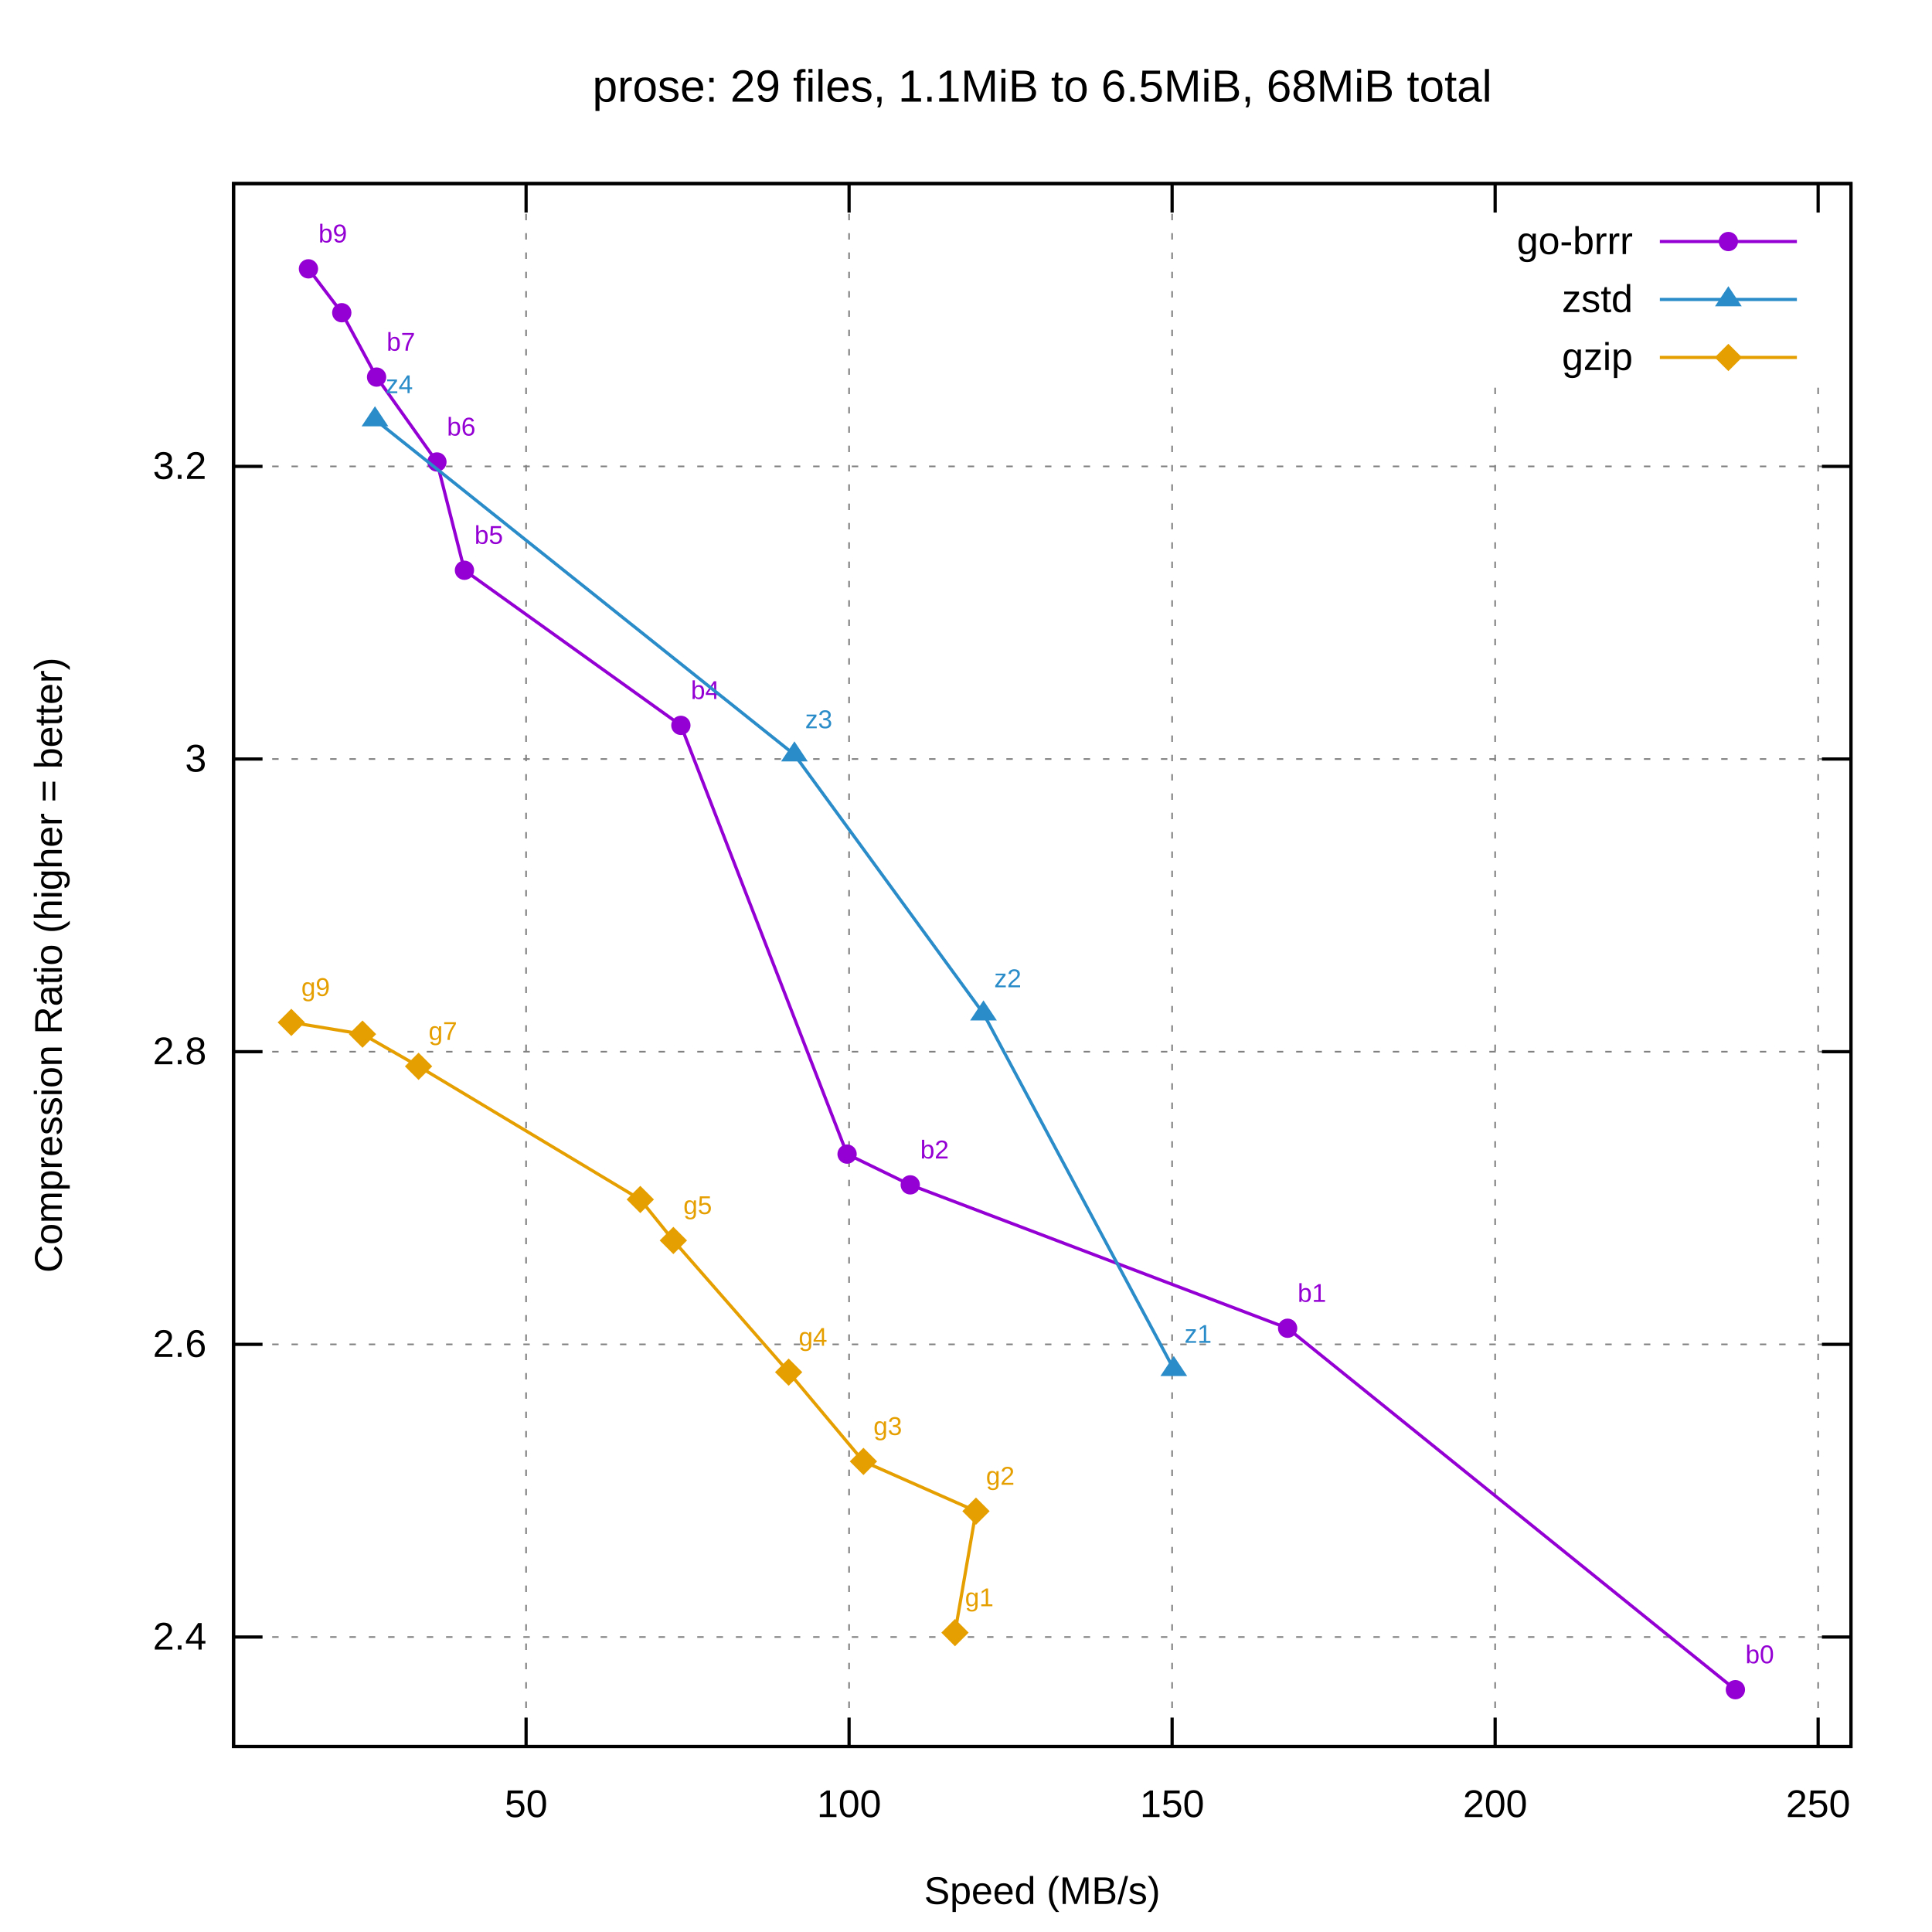
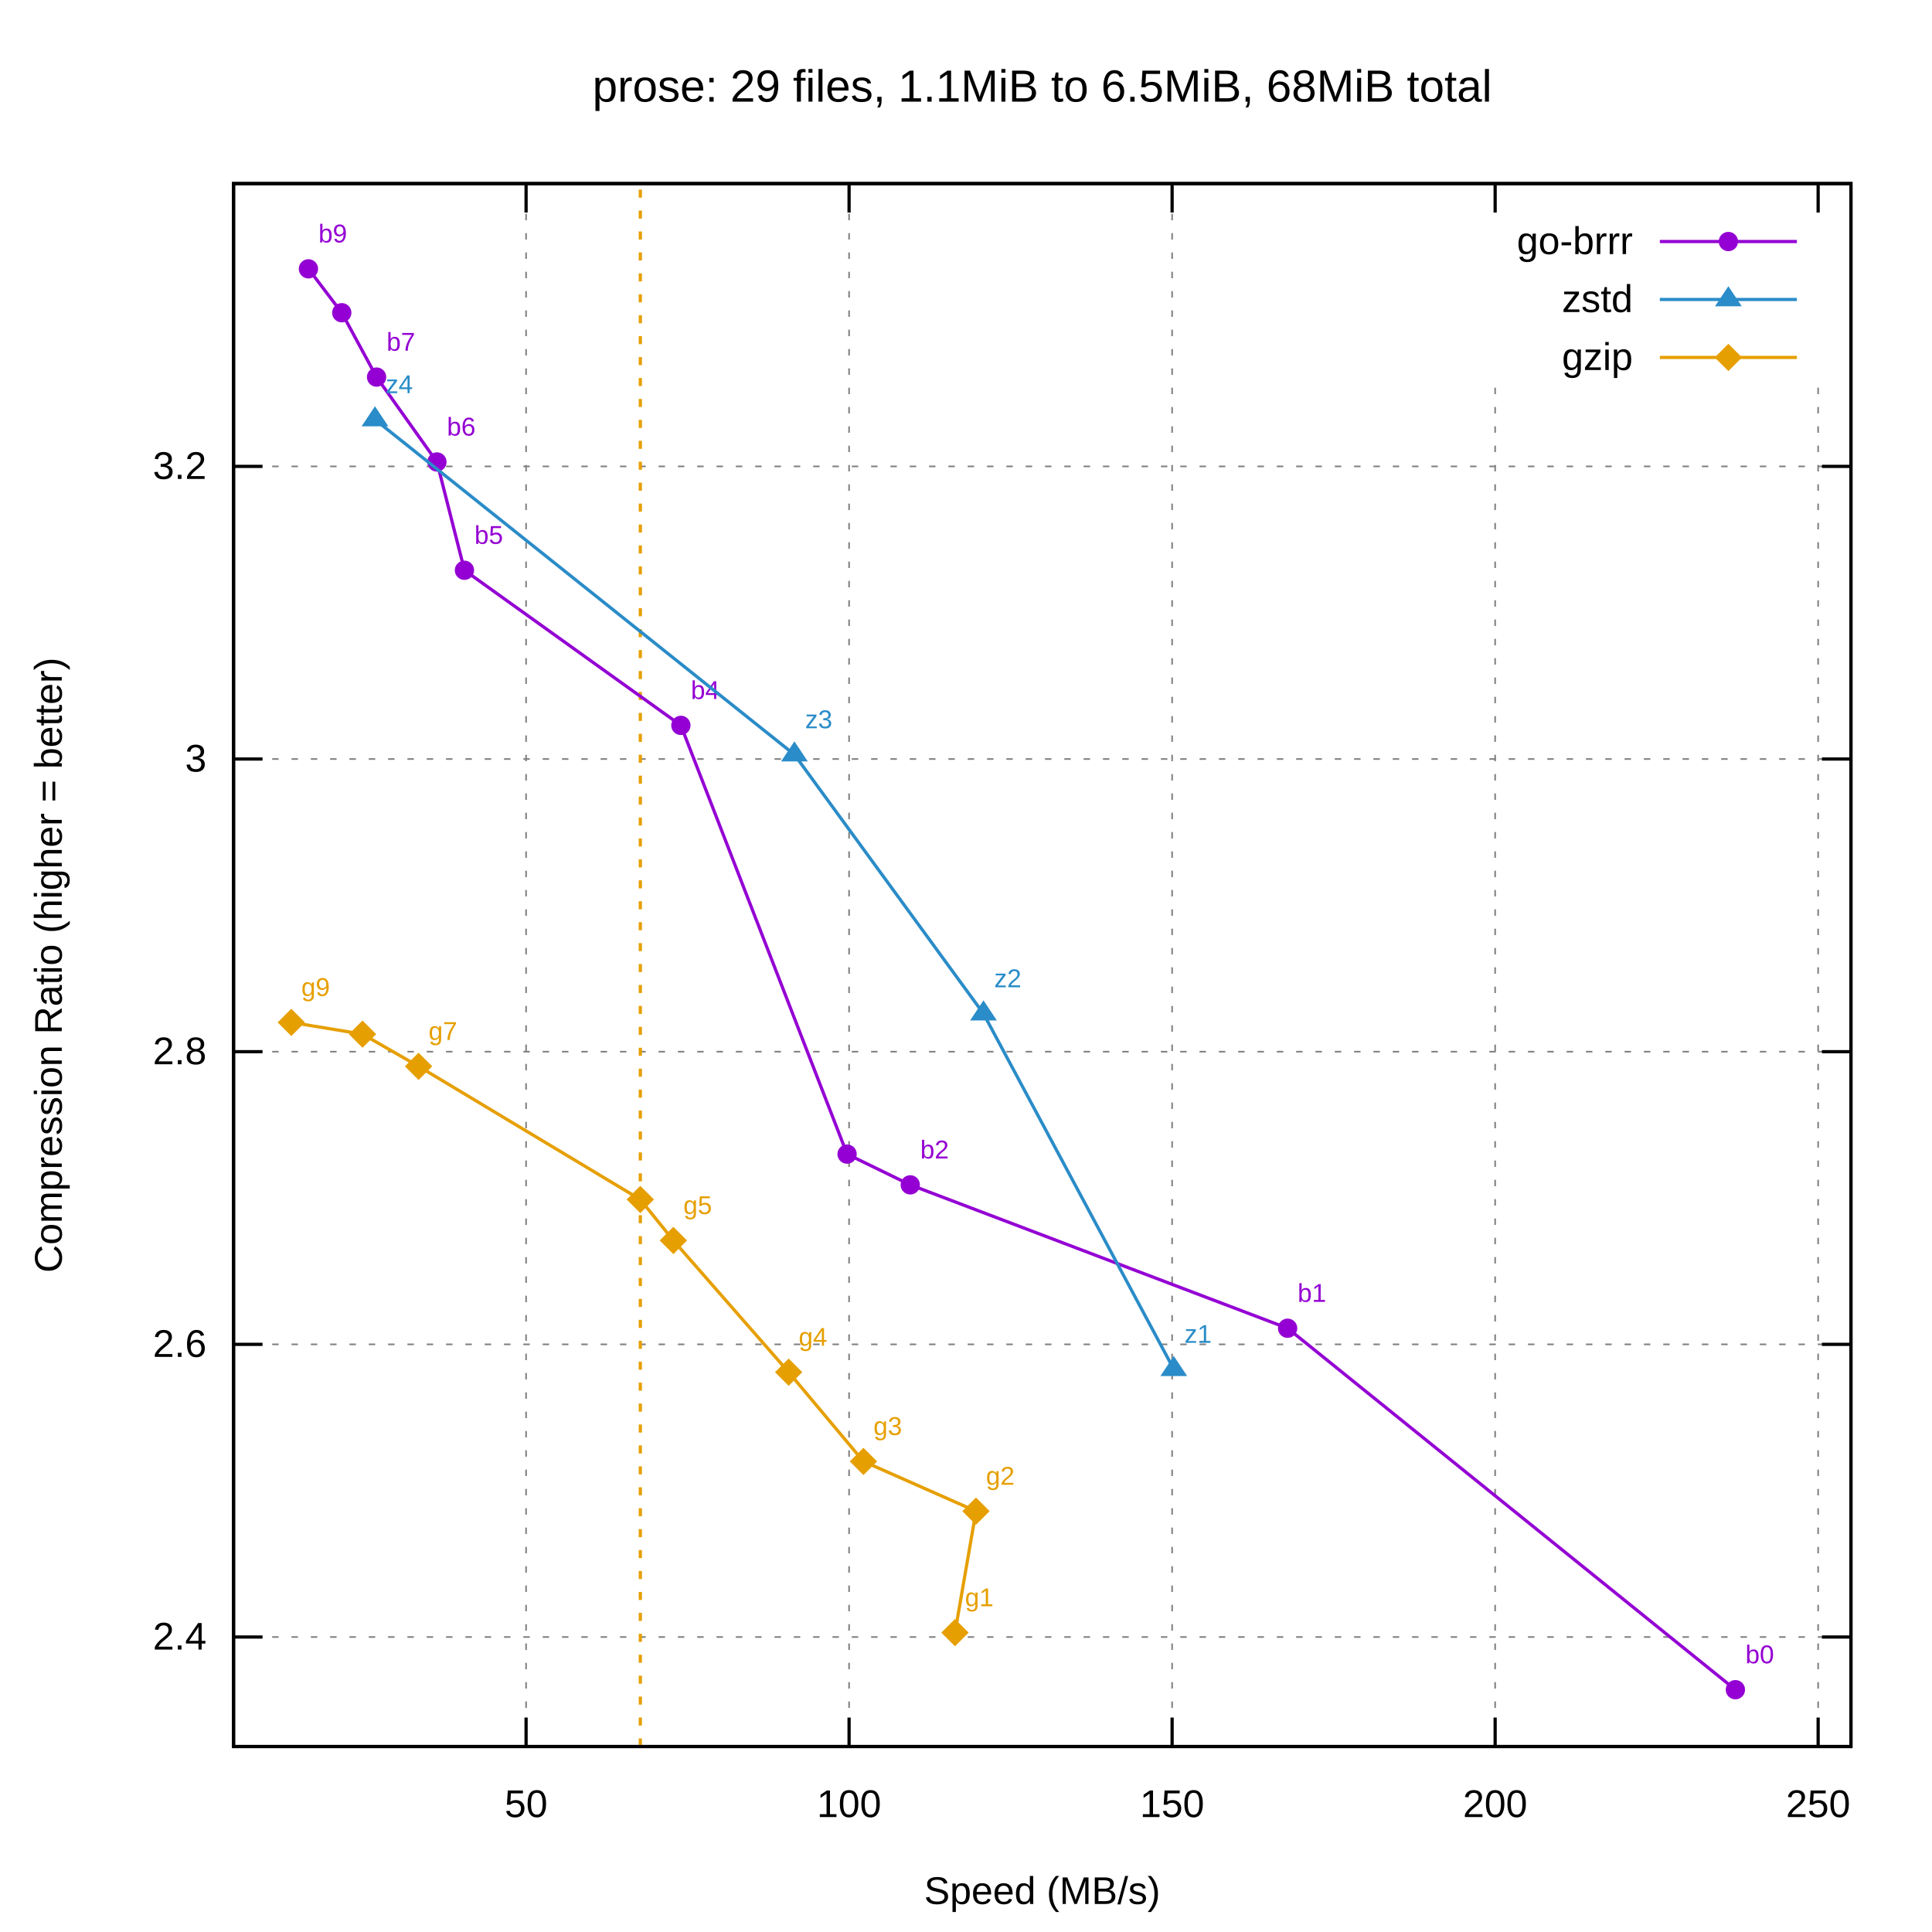
<svg xmlns="http://www.w3.org/2000/svg" xmlns:xlink="http://www.w3.org/1999/xlink" width="600" height="600" viewBox="0 0 600 600">
  <g id="gnuplot_canvas">
    <rect x="0" y="0" width="600" height="600" fill="#ffffff" />
    <defs>
      <circle id="gpDot" r="0.5" stroke-width="0.5" stroke="currentColor" />
      <path id="gpPt0" stroke-width="0.222" stroke="currentColor" d="M-1,0 h2 M0,-1 v2" />
      <path id="gpPt1" stroke-width="0.222" stroke="currentColor" d="M-1,-1 L1,1 M1,-1 L-1,1" />
      <path id="gpPt2" stroke-width="0.222" stroke="currentColor" d="M-1,0 L1,0 M0,-1 L0,1 M-1,-1 L1,1 M-1,1 L1,-1" />
      <rect id="gpPt3" stroke-width="0.222" stroke="currentColor" x="-1" y="-1" width="2" height="2" />
      <rect id="gpPt4" stroke-width="0.222" stroke="currentColor" fill="currentColor" x="-1" y="-1" width="2" height="2" />
      <circle id="gpPt5" stroke-width="0.222" stroke="currentColor" cx="0" cy="0" r="1" />
      <use xlink:href="#gpPt5" id="gpPt6" fill="currentColor" stroke="none" />
      <path id="gpPt7" stroke-width="0.222" stroke="currentColor" d="M0,-1.33 L-1.33,0.67 L1.33,0.67 z" />
      <use xlink:href="#gpPt7" id="gpPt8" fill="currentColor" stroke="none" />
      <use xlink:href="#gpPt7" id="gpPt9" stroke="currentColor" transform="rotate(180)" />
      <use xlink:href="#gpPt9" id="gpPt10" fill="currentColor" stroke="none" />
      <use xlink:href="#gpPt3" id="gpPt11" stroke="currentColor" transform="rotate(45)" />
      <use xlink:href="#gpPt11" id="gpPt12" fill="currentColor" stroke="none" />
      <path id="gpPt13" stroke-width="0.222" stroke="currentColor" d="M0,1.330 L1.265,0.411 L0.782,-1.067 L-0.782,-1.076 L-1.265,0.411 z" />
      <use xlink:href="#gpPt13" id="gpPt14" fill="currentColor" stroke="none" />
      <filter id="textbox" filterUnits="objectBoundingBox" x="0" y="0" height="1" width="1">
        <feFlood flood-color="#FFFFFF" flood-opacity="1" result="bgnd" />
        <feComposite in="SourceGraphic" in2="bgnd" operator="atop" />
      </filter>
      <filter id="greybox" filterUnits="objectBoundingBox" x="0" y="0" height="1" width="1">
        <feFlood flood-color="lightgrey" flood-opacity="1" result="grey" />
        <feComposite in="SourceGraphic" in2="grey" operator="atop" />
      </filter>
    </defs>
    <g fill="none" color="#FFFFFF" stroke="currentColor" stroke-width="1.00" stroke-linecap="butt" stroke-linejoin="miter">
</g>
    <g fill="none" color="black" stroke="currentColor" stroke-width="1.00" stroke-linecap="butt" stroke-linejoin="miter">
</g>
    <g fill="none" color="black" stroke="black" stroke-width="0.50" stroke-linecap="butt" stroke-linejoin="miter">
</g>
    <g fill="none" color="gray" stroke="currentColor" stroke-width="0.50" stroke-linecap="butt" stroke-linejoin="miter">
      <path stroke="gray" stroke-dasharray="2,4" class="gridline" d="M72.53,508.39 L574.82,508.39  " />
    </g>
    <g fill="none" color="gray" stroke="gray" stroke-width="1.00" stroke-linecap="butt" stroke-linejoin="miter">
</g>
    <g fill="none" color="black" stroke="currentColor" stroke-width="1.00" stroke-linecap="butt" stroke-linejoin="miter">
      <path stroke="black" d="M72.53,508.39 L81.53,508.39 M574.82,508.39 L565.82,508.39  " />
      <g transform="translate(64.14,512.29)" stroke="none" fill="black" font-family="Arial" font-size="12.00" text-anchor="end">
        <text>
          <tspan font-family="Arial"> 2.4</tspan>
        </text>
      </g>
    </g>
    <g fill="none" color="black" stroke="currentColor" stroke-width="1.00" stroke-linecap="butt" stroke-linejoin="miter">
</g>
    <g fill="none" color="black" stroke="black" stroke-width="0.50" stroke-linecap="butt" stroke-linejoin="miter">
</g>
    <g fill="none" color="gray" stroke="currentColor" stroke-width="0.50" stroke-linecap="butt" stroke-linejoin="miter">
      <path stroke="gray" stroke-dasharray="2,4" class="gridline" d="M72.53,417.50 L574.82,417.50  " />
    </g>
    <g fill="none" color="gray" stroke="gray" stroke-width="1.00" stroke-linecap="butt" stroke-linejoin="miter">
</g>
    <g fill="none" color="black" stroke="currentColor" stroke-width="1.00" stroke-linecap="butt" stroke-linejoin="miter">
      <path stroke="black" d="M72.53,417.50 L81.53,417.50 M574.82,417.50 L565.82,417.50  " />
      <g transform="translate(64.14,421.40)" stroke="none" fill="black" font-family="Arial" font-size="12.00" text-anchor="end">
        <text>
          <tspan font-family="Arial"> 2.6</tspan>
        </text>
      </g>
    </g>
    <g fill="none" color="black" stroke="currentColor" stroke-width="1.00" stroke-linecap="butt" stroke-linejoin="miter">
</g>
    <g fill="none" color="black" stroke="black" stroke-width="0.50" stroke-linecap="butt" stroke-linejoin="miter">
</g>
    <g fill="none" color="gray" stroke="currentColor" stroke-width="0.50" stroke-linecap="butt" stroke-linejoin="miter">
      <path stroke="gray" stroke-dasharray="2,4" class="gridline" d="M72.53,326.61 L574.82,326.61  " />
    </g>
    <g fill="none" color="gray" stroke="gray" stroke-width="1.00" stroke-linecap="butt" stroke-linejoin="miter">
</g>
    <g fill="none" color="black" stroke="currentColor" stroke-width="1.00" stroke-linecap="butt" stroke-linejoin="miter">
      <path stroke="black" d="M72.53,326.61 L81.53,326.61 M574.82,326.61 L565.82,326.61  " />
      <g transform="translate(64.14,330.51)" stroke="none" fill="black" font-family="Arial" font-size="12.00" text-anchor="end">
        <text>
          <tspan font-family="Arial"> 2.8</tspan>
        </text>
      </g>
    </g>
    <g fill="none" color="black" stroke="currentColor" stroke-width="1.00" stroke-linecap="butt" stroke-linejoin="miter">
</g>
    <g fill="none" color="black" stroke="black" stroke-width="0.50" stroke-linecap="butt" stroke-linejoin="miter">
</g>
    <g fill="none" color="gray" stroke="currentColor" stroke-width="0.50" stroke-linecap="butt" stroke-linejoin="miter">
      <path stroke="gray" stroke-dasharray="2,4" class="gridline" d="M72.53,235.72 L574.82,235.72  " />
    </g>
    <g fill="none" color="gray" stroke="gray" stroke-width="1.00" stroke-linecap="butt" stroke-linejoin="miter">
</g>
    <g fill="none" color="black" stroke="currentColor" stroke-width="1.00" stroke-linecap="butt" stroke-linejoin="miter">
      <path stroke="black" d="M72.53,235.72 L81.53,235.72 M574.82,235.72 L565.82,235.72  " />
      <g transform="translate(64.14,239.62)" stroke="none" fill="black" font-family="Arial" font-size="12.00" text-anchor="end">
        <text>
          <tspan font-family="Arial"> 3</tspan>
        </text>
      </g>
    </g>
    <g fill="none" color="black" stroke="currentColor" stroke-width="1.00" stroke-linecap="butt" stroke-linejoin="miter">
</g>
    <g fill="none" color="black" stroke="black" stroke-width="0.50" stroke-linecap="butt" stroke-linejoin="miter">
</g>
    <g fill="none" color="gray" stroke="currentColor" stroke-width="0.50" stroke-linecap="butt" stroke-linejoin="miter">
      <path stroke="gray" stroke-dasharray="2,4" class="gridline" d="M72.53,144.84 L574.82,144.84  " />
    </g>
    <g fill="none" color="gray" stroke="gray" stroke-width="1.00" stroke-linecap="butt" stroke-linejoin="miter">
</g>
    <g fill="none" color="black" stroke="currentColor" stroke-width="1.00" stroke-linecap="butt" stroke-linejoin="miter">
      <path stroke="black" d="M72.53,144.84 L81.53,144.84 M574.82,144.84 L565.82,144.84  " />
      <g transform="translate(64.14,148.74)" stroke="none" fill="black" font-family="Arial" font-size="12.00" text-anchor="end">
        <text>
          <tspan font-family="Arial"> 3.2</tspan>
        </text>
      </g>
    </g>
    <g fill="none" color="black" stroke="currentColor" stroke-width="1.00" stroke-linecap="butt" stroke-linejoin="miter">
</g>
    <g fill="none" color="black" stroke="black" stroke-width="0.50" stroke-linecap="butt" stroke-linejoin="miter">
</g>
    <g fill="none" color="gray" stroke="currentColor" stroke-width="0.50" stroke-linecap="butt" stroke-linejoin="miter">
      <path stroke="gray" stroke-dasharray="2,4" class="gridline" d="M163.38,542.40 L163.38,57.01  " />
    </g>
    <g fill="none" color="gray" stroke="gray" stroke-width="1.00" stroke-linecap="butt" stroke-linejoin="miter">
</g>
    <g fill="none" color="black" stroke="currentColor" stroke-width="1.00" stroke-linecap="butt" stroke-linejoin="miter">
      <path stroke="black" d="M163.38,542.40 L163.38,533.40 M163.38,57.01 L163.38,66.01  " />
      <g transform="translate(163.38,564.30)" stroke="none" fill="black" font-family="Arial" font-size="12.00" text-anchor="middle">
        <text>
          <tspan font-family="Arial"> 50</tspan>
        </text>
      </g>
    </g>
    <g fill="none" color="black" stroke="currentColor" stroke-width="1.00" stroke-linecap="butt" stroke-linejoin="miter">
</g>
    <g fill="none" color="black" stroke="black" stroke-width="0.50" stroke-linecap="butt" stroke-linejoin="miter">
</g>
    <g fill="none" color="gray" stroke="currentColor" stroke-width="0.50" stroke-linecap="butt" stroke-linejoin="miter">
      <path stroke="gray" stroke-dasharray="2,4" class="gridline" d="M263.69,542.40 L263.69,57.01  " />
    </g>
    <g fill="none" color="gray" stroke="gray" stroke-width="1.00" stroke-linecap="butt" stroke-linejoin="miter">
</g>
    <g fill="none" color="black" stroke="currentColor" stroke-width="1.00" stroke-linecap="butt" stroke-linejoin="miter">
      <path stroke="black" d="M263.69,542.40 L263.69,533.40 M263.69,57.01 L263.69,66.01  " />
      <g transform="translate(263.69,564.30)" stroke="none" fill="black" font-family="Arial" font-size="12.00" text-anchor="middle">
        <text>
          <tspan font-family="Arial"> 100</tspan>
        </text>
      </g>
    </g>
    <g fill="none" color="black" stroke="currentColor" stroke-width="1.00" stroke-linecap="butt" stroke-linejoin="miter">
</g>
    <g fill="none" color="black" stroke="black" stroke-width="0.50" stroke-linecap="butt" stroke-linejoin="miter">
</g>
    <g fill="none" color="gray" stroke="currentColor" stroke-width="0.50" stroke-linecap="butt" stroke-linejoin="miter">
      <path stroke="gray" stroke-dasharray="2,4" class="gridline" d="M364.01,542.40 L364.01,57.01  " />
    </g>
    <g fill="none" color="gray" stroke="gray" stroke-width="1.00" stroke-linecap="butt" stroke-linejoin="miter">
</g>
    <g fill="none" color="black" stroke="currentColor" stroke-width="1.00" stroke-linecap="butt" stroke-linejoin="miter">
      <path stroke="black" d="M364.01,542.40 L364.01,533.40 M364.01,57.01 L364.01,66.01  " />
      <g transform="translate(364.01,564.30)" stroke="none" fill="black" font-family="Arial" font-size="12.00" text-anchor="middle">
        <text>
          <tspan font-family="Arial"> 150</tspan>
        </text>
      </g>
    </g>
    <g fill="none" color="black" stroke="currentColor" stroke-width="1.00" stroke-linecap="butt" stroke-linejoin="miter">
</g>
    <g fill="none" color="black" stroke="black" stroke-width="0.50" stroke-linecap="butt" stroke-linejoin="miter">
</g>
    <g fill="none" color="gray" stroke="currentColor" stroke-width="0.50" stroke-linecap="butt" stroke-linejoin="miter">
      <path stroke="gray" stroke-dasharray="2,4" class="gridline" d="M464.33,542.40 L464.33,120.01 M464.33,66.01 L464.33,57.01  " />
    </g>
    <g fill="none" color="gray" stroke="gray" stroke-width="1.00" stroke-linecap="butt" stroke-linejoin="miter">
</g>
    <g fill="none" color="black" stroke="currentColor" stroke-width="1.00" stroke-linecap="butt" stroke-linejoin="miter">
      <path stroke="black" d="M464.33,542.40 L464.33,533.40 M464.33,57.01 L464.33,66.01  " />
      <g transform="translate(464.33,564.30)" stroke="none" fill="black" font-family="Arial" font-size="12.00" text-anchor="middle">
        <text>
          <tspan font-family="Arial"> 200</tspan>
        </text>
      </g>
    </g>
    <g fill="none" color="black" stroke="currentColor" stroke-width="1.00" stroke-linecap="butt" stroke-linejoin="miter">
</g>
    <g fill="none" color="black" stroke="black" stroke-width="0.50" stroke-linecap="butt" stroke-linejoin="miter">
</g>
    <g fill="none" color="gray" stroke="currentColor" stroke-width="0.50" stroke-linecap="butt" stroke-linejoin="miter">
      <path stroke="gray" stroke-dasharray="2,4" class="gridline" d="M564.64,542.40 L564.64,120.01 M564.64,66.01 L564.64,57.01  " />
    </g>
    <g fill="none" color="gray" stroke="gray" stroke-width="1.00" stroke-linecap="butt" stroke-linejoin="miter">
</g>
    <g fill="none" color="black" stroke="currentColor" stroke-width="1.00" stroke-linecap="butt" stroke-linejoin="miter">
      <path stroke="black" d="M564.64,542.40 L564.64,533.40 M564.64,57.01 L564.64,66.01  " />
      <g transform="translate(564.64,564.30)" stroke="none" fill="black" font-family="Arial" font-size="12.00" text-anchor="middle">
        <text>
          <tspan font-family="Arial"> 250</tspan>
        </text>
      </g>
    </g>
    <g fill="none" color="black" stroke="currentColor" stroke-width="1.00" stroke-linecap="butt" stroke-linejoin="miter">
</g>
    <g fill="none" color="black" stroke="currentColor" stroke-width="1.00" stroke-linecap="butt" stroke-linejoin="miter">
      <path stroke="black" d="M72.53,57.01 L72.53,542.40 L574.82,542.40 L574.82,57.01 L72.53,57.01 Z  " />
    </g>
    <g fill="none" color="black" stroke="currentColor" stroke-width="1.00" stroke-linecap="butt" stroke-linejoin="miter">
+       <path stroke="rgb(230, 159,   0)" stroke-dasharray="2.5,4.0" d="M198.86,542.39 L198.86,57.00  " />
+     </g>
+     <g fill="none" color="black" stroke="currentColor" stroke-width="1.00" stroke-linecap="butt" stroke-linejoin="miter">
</g>
    <g id="gnuplot_plot_1">
      <g fill="none" color="black" stroke="currentColor" stroke-width="1.00" stroke-linecap="butt" stroke-linejoin="miter">
        <g transform="translate(507.09,78.91)" stroke="none" fill="black" font-family="Arial" font-size="12.00" text-anchor="end">
          <text>
            <tspan font-family="Arial">go-brrr</tspan>
          </text>
        </g>
      </g>
      <g fill="none" color="black" stroke="currentColor" stroke-width="1.00" stroke-linecap="butt" stroke-linejoin="miter">
        <path stroke="rgb(148,   0, 211)" d="M515.48,75.01 L558.04,75.01 M538.94,524.75 L399.88,412.50 L282.69,367.97 L263.07,358.42 L211.45,225.27 L144.24,177.10   L135.69,143.47 L116.95,117.11 L106.14,97.12 L95.79,83.49  " />
        <use xlink:href="#gpPt6" transform="translate(538.94,524.75) scale(2.70)" color="rgb(148,   0, 211)" />
        <use xlink:href="#gpPt6" transform="translate(399.88,412.50) scale(2.70)" color="rgb(148,   0, 211)" />
        <use xlink:href="#gpPt6" transform="translate(282.69,367.97) scale(2.70)" color="rgb(148,   0, 211)" />
        <use xlink:href="#gpPt6" transform="translate(263.07,358.42) scale(2.70)" color="rgb(148,   0, 211)" />
        <use xlink:href="#gpPt6" transform="translate(211.45,225.27) scale(2.70)" color="rgb(148,   0, 211)" />
        <use xlink:href="#gpPt6" transform="translate(144.24,177.10) scale(2.70)" color="rgb(148,   0, 211)" />
        <use xlink:href="#gpPt6" transform="translate(135.69,143.47) scale(2.70)" color="rgb(148,   0, 211)" />
        <use xlink:href="#gpPt6" transform="translate(116.95,117.11) scale(2.70)" color="rgb(148,   0, 211)" />
        <use xlink:href="#gpPt6" transform="translate(106.14,97.12) scale(2.70)" color="rgb(148,   0, 211)" />
        <use xlink:href="#gpPt6" transform="translate(95.79,83.49) scale(2.70)" color="rgb(148,   0, 211)" />
        <use xlink:href="#gpPt6" transform="translate(536.76,75.01) scale(2.70)" color="rgb(148,   0, 211)" />
      </g>
    </g>
    <g id="gnuplot_plot_2" fill="none">
      <g fill="none" color="black" stroke="currentColor" stroke-width="1.00" stroke-linecap="butt" stroke-linejoin="miter">
        <g transform="translate(546.49,516.55)" stroke="none" fill="rgb(148,0,211)" font-family="Arial" font-size="8.00" text-anchor="middle">
          <text>
            <tspan font-family="Arial">b0</tspan>
          </text>
        </g>
        <g transform="translate(407.43,404.30)" stroke="none" fill="rgb(148,0,211)" font-family="Arial" font-size="8.00" text-anchor="middle">
          <text>
            <tspan font-family="Arial">b1</tspan>
          </text>
        </g>
        <g transform="translate(290.24,359.77)" stroke="none" fill="rgb(148,0,211)" font-family="Arial" font-size="8.00" text-anchor="middle">
          <text>
            <tspan font-family="Arial">b2</tspan>
          </text>
        </g>
        <g transform="translate(270.62,350.22)" stroke="none" fill="rgb(148,0,211)" font-family="Arial" font-size="8.00" text-anchor="middle">
          <text />
        </g>
        <g transform="translate(219.00,217.07)" stroke="none" fill="rgb(148,0,211)" font-family="Arial" font-size="8.00" text-anchor="middle">
          <text>
            <tspan font-family="Arial">b4</tspan>
          </text>
        </g>
        <g transform="translate(151.79,168.90)" stroke="none" fill="rgb(148,0,211)" font-family="Arial" font-size="8.00" text-anchor="middle">
          <text>
            <tspan font-family="Arial">b5</tspan>
          </text>
        </g>
        <g transform="translate(143.24,135.27)" stroke="none" fill="rgb(148,0,211)" font-family="Arial" font-size="8.00" text-anchor="middle">
          <text>
            <tspan font-family="Arial">b6</tspan>
          </text>
        </g>
        <g transform="translate(124.50,108.91)" stroke="none" fill="rgb(148,0,211)" font-family="Arial" font-size="8.00" text-anchor="middle">
          <text>
            <tspan font-family="Arial">b7</tspan>
          </text>
        </g>
        <g transform="translate(113.69,88.92)" stroke="none" fill="rgb(148,0,211)" font-family="Arial" font-size="8.00" text-anchor="middle">
          <text />
        </g>
        <g transform="translate(103.34,75.29)" stroke="none" fill="rgb(148,0,211)" font-family="Arial" font-size="8.00" text-anchor="middle">
          <text>
            <tspan font-family="Arial">b9</tspan>
          </text>
        </g>
      </g>
    </g>
    <g id="gnuplot_plot_3" fill="none">
      <g fill="none" color="black" stroke="currentColor" stroke-width="1.00" stroke-linecap="butt" stroke-linejoin="miter">
</g>
      <g fill="none" color="black" stroke="currentColor" stroke-width="1.00" stroke-linecap="butt" stroke-linejoin="miter">
        <g>
          <use xlink:href="#gpPt6" transform="translate(538.94,524.75) scale(6.75)" color="rgb(  0,   0,   0)" opacity="0.00" />
        </g>
      </g>
      <g fill="none" color="black" stroke="currentColor" stroke-width="1.00" stroke-linecap="butt" stroke-linejoin="miter">
</g>
      <g fill="none" color="black" stroke="currentColor" stroke-width="1.00" stroke-linecap="butt" stroke-linejoin="miter">
        <g>
          <use xlink:href="#gpPt6" transform="translate(399.88,412.50) scale(6.75)" color="rgb(  0,   0,   0)" opacity="0.00" />
        </g>
      </g>
      <g fill="none" color="black" stroke="currentColor" stroke-width="1.00" stroke-linecap="butt" stroke-linejoin="miter">
</g>
      <g fill="none" color="black" stroke="currentColor" stroke-width="1.00" stroke-linecap="butt" stroke-linejoin="miter">
        <g>
          <use xlink:href="#gpPt6" transform="translate(282.69,367.97) scale(6.75)" color="rgb(  0,   0,   0)" opacity="0.00" />
        </g>
      </g>
      <g fill="none" color="black" stroke="currentColor" stroke-width="1.00" stroke-linecap="butt" stroke-linejoin="miter">
</g>
      <g fill="none" color="black" stroke="currentColor" stroke-width="1.00" stroke-linecap="butt" stroke-linejoin="miter">
        <g>
          <use xlink:href="#gpPt6" transform="translate(263.07,358.42) scale(6.75)" color="rgb(  0,   0,   0)" opacity="0.00" />
        </g>
      </g>
      <g fill="none" color="black" stroke="currentColor" stroke-width="1.00" stroke-linecap="butt" stroke-linejoin="miter">
</g>
      <g fill="none" color="black" stroke="currentColor" stroke-width="1.00" stroke-linecap="butt" stroke-linejoin="miter">
        <g>
          <use xlink:href="#gpPt6" transform="translate(211.45,225.27) scale(6.75)" color="rgb(  0,   0,   0)" opacity="0.00" />
        </g>
      </g>
      <g fill="none" color="black" stroke="currentColor" stroke-width="1.00" stroke-linecap="butt" stroke-linejoin="miter">
</g>
      <g fill="none" color="black" stroke="currentColor" stroke-width="1.00" stroke-linecap="butt" stroke-linejoin="miter">
        <g>
          <use xlink:href="#gpPt6" transform="translate(144.24,177.10) scale(6.75)" color="rgb(  0,   0,   0)" opacity="0.00" />
        </g>
      </g>
      <g fill="none" color="black" stroke="currentColor" stroke-width="1.00" stroke-linecap="butt" stroke-linejoin="miter">
</g>
      <g fill="none" color="black" stroke="currentColor" stroke-width="1.00" stroke-linecap="butt" stroke-linejoin="miter">
        <g>
          <use xlink:href="#gpPt6" transform="translate(135.69,143.47) scale(6.75)" color="rgb(  0,   0,   0)" opacity="0.00" />
        </g>
      </g>
      <g fill="none" color="black" stroke="currentColor" stroke-width="1.00" stroke-linecap="butt" stroke-linejoin="miter">
</g>
      <g fill="none" color="black" stroke="currentColor" stroke-width="1.00" stroke-linecap="butt" stroke-linejoin="miter">
        <g>
          <use xlink:href="#gpPt6" transform="translate(116.95,117.11) scale(6.75)" color="rgb(  0,   0,   0)" opacity="0.00" />
        </g>
      </g>
      <g fill="none" color="black" stroke="currentColor" stroke-width="1.00" stroke-linecap="butt" stroke-linejoin="miter">
</g>
      <g fill="none" color="black" stroke="currentColor" stroke-width="1.00" stroke-linecap="butt" stroke-linejoin="miter">
        <g>
          <use xlink:href="#gpPt6" transform="translate(106.14,97.12) scale(6.75)" color="rgb(  0,   0,   0)" opacity="0.00" />
        </g>
      </g>
      <g fill="none" color="black" stroke="currentColor" stroke-width="1.00" stroke-linecap="butt" stroke-linejoin="miter">
</g>
      <g fill="none" color="black" stroke="currentColor" stroke-width="1.00" stroke-linecap="butt" stroke-linejoin="miter">
        <g>
          <use xlink:href="#gpPt6" transform="translate(95.79,83.49) scale(6.75)" color="rgb(  0,   0,   0)" opacity="0.00" />
        </g>
      </g>
      <g fill="none" color="black" stroke="currentColor" stroke-width="1.00" stroke-linecap="butt" stroke-linejoin="miter">
</g>
    </g>
    <g id="gnuplot_plot_4">
      <g fill="none" color="black" stroke="currentColor" stroke-width="1.00" stroke-linecap="butt" stroke-linejoin="miter">
        <g transform="translate(507.09,96.91)" stroke="none" fill="black" font-family="Arial" font-size="12.00" text-anchor="end">
          <text>
            <tspan font-family="Arial">zstd</tspan>
          </text>
        </g>
      </g>
      <g fill="none" color="black" stroke="currentColor" stroke-width="1.00" stroke-linecap="butt" stroke-linejoin="miter">
        <path stroke="rgb( 42, 140, 200)" d="M515.48,93.01 L558.04,93.01 M364.53,425.23 L305.43,314.80 L246.72,234.36 L116.45,130.29  " />
        <use xlink:href="#gpPt8" transform="translate(364.53,425.23) scale(2.70)" color="rgb( 42, 140, 200)" />
        <use xlink:href="#gpPt8" transform="translate(305.43,314.80) scale(2.70)" color="rgb( 42, 140, 200)" />
        <use xlink:href="#gpPt8" transform="translate(246.72,234.36) scale(2.70)" color="rgb( 42, 140, 200)" />
        <use xlink:href="#gpPt8" transform="translate(116.45,130.29) scale(2.70)" color="rgb( 42, 140, 200)" />
        <use xlink:href="#gpPt8" transform="translate(536.76,93.01) scale(2.70)" color="rgb( 42, 140, 200)" />
      </g>
    </g>
    <g id="gnuplot_plot_5" fill="none">
      <g fill="none" color="black" stroke="currentColor" stroke-width="1.00" stroke-linecap="butt" stroke-linejoin="miter">
        <g transform="translate(372.08,417.03)" stroke="none" fill="rgb(42,140,200)" font-family="Arial" font-size="8.00" text-anchor="middle">
          <text>
            <tspan font-family="Arial">z1</tspan>
          </text>
        </g>
        <g transform="translate(312.98,306.60)" stroke="none" fill="rgb(42,140,200)" font-family="Arial" font-size="8.00" text-anchor="middle">
          <text>
            <tspan font-family="Arial">z2</tspan>
          </text>
        </g>
        <g transform="translate(254.27,226.16)" stroke="none" fill="rgb(42,140,200)" font-family="Arial" font-size="8.00" text-anchor="middle">
          <text>
            <tspan font-family="Arial">z3</tspan>
          </text>
        </g>
        <g transform="translate(124.00,122.09)" stroke="none" fill="rgb(42,140,200)" font-family="Arial" font-size="8.00" text-anchor="middle">
          <text>
            <tspan font-family="Arial">z4</tspan>
          </text>
        </g>
      </g>
    </g>
    <g id="gnuplot_plot_6" fill="none">
      <g fill="none" color="black" stroke="currentColor" stroke-width="1.00" stroke-linecap="butt" stroke-linejoin="miter">
</g>
      <g fill="none" color="black" stroke="currentColor" stroke-width="1.00" stroke-linecap="butt" stroke-linejoin="miter">
        <g>
          <use xlink:href="#gpPt6" transform="translate(364.53,425.23) scale(6.75)" color="rgb(  0,   0,   0)" opacity="0.00" />
        </g>
      </g>
      <g fill="none" color="black" stroke="currentColor" stroke-width="1.00" stroke-linecap="butt" stroke-linejoin="miter">
</g>
      <g fill="none" color="black" stroke="currentColor" stroke-width="1.00" stroke-linecap="butt" stroke-linejoin="miter">
        <g>
          <use xlink:href="#gpPt6" transform="translate(305.43,314.80) scale(6.75)" color="rgb(  0,   0,   0)" opacity="0.00" />
        </g>
      </g>
      <g fill="none" color="black" stroke="currentColor" stroke-width="1.00" stroke-linecap="butt" stroke-linejoin="miter">
</g>
      <g fill="none" color="black" stroke="currentColor" stroke-width="1.00" stroke-linecap="butt" stroke-linejoin="miter">
        <g>
          <use xlink:href="#gpPt6" transform="translate(246.72,234.36) scale(6.75)" color="rgb(  0,   0,   0)" opacity="0.00" />
        </g>
      </g>
      <g fill="none" color="black" stroke="currentColor" stroke-width="1.00" stroke-linecap="butt" stroke-linejoin="miter">
</g>
      <g fill="none" color="black" stroke="currentColor" stroke-width="1.00" stroke-linecap="butt" stroke-linejoin="miter">
        <g>
          <use xlink:href="#gpPt6" transform="translate(116.45,130.29) scale(6.75)" color="rgb(  0,   0,   0)" opacity="0.00" />
        </g>
      </g>
      <g fill="none" color="black" stroke="currentColor" stroke-width="1.00" stroke-linecap="butt" stroke-linejoin="miter">
</g>
    </g>
    <g id="gnuplot_plot_7">
      <g fill="none" color="black" stroke="currentColor" stroke-width="1.00" stroke-linecap="butt" stroke-linejoin="miter">
        <g transform="translate(507.09,114.91)" stroke="none" fill="black" font-family="Arial" font-size="12.00" text-anchor="end">
          <text>
            <tspan font-family="Arial">gzip</tspan>
          </text>
        </g>
      </g>
      <g fill="none" color="black" stroke="currentColor" stroke-width="1.00" stroke-linecap="butt" stroke-linejoin="miter">
        <path stroke="rgb(230, 159,   0)" d="M515.48,111.01 L558.04,111.01 M296.58,507.03 L303.10,469.31 L268.15,453.86 L244.92,426.14 L209.12,385.24 L198.85,372.51   L129.99,331.16 L112.58,321.16 L90.47,317.52  " />
        <use xlink:href="#gpPt12" transform="translate(296.58,507.03) scale(2.70)" color="rgb(230, 159,   0)" />
        <use xlink:href="#gpPt12" transform="translate(303.10,469.31) scale(2.70)" color="rgb(230, 159,   0)" />
        <use xlink:href="#gpPt12" transform="translate(268.15,453.86) scale(2.70)" color="rgb(230, 159,   0)" />
        <use xlink:href="#gpPt12" transform="translate(244.92,426.14) scale(2.70)" color="rgb(230, 159,   0)" />
        <use xlink:href="#gpPt12" transform="translate(209.12,385.24) scale(2.70)" color="rgb(230, 159,   0)" />
        <use xlink:href="#gpPt12" transform="translate(198.85,372.51) scale(2.70)" color="rgb(230, 159,   0)" />
        <use xlink:href="#gpPt12" transform="translate(129.99,331.16) scale(2.70)" color="rgb(230, 159,   0)" />
        <use xlink:href="#gpPt12" transform="translate(112.58,321.16) scale(2.70)" color="rgb(230, 159,   0)" />
        <use xlink:href="#gpPt12" transform="translate(90.47,317.52) scale(2.70)" color="rgb(230, 159,   0)" />
        <use xlink:href="#gpPt12" transform="translate(536.76,111.01) scale(2.70)" color="rgb(230, 159,   0)" />
      </g>
    </g>
    <g id="gnuplot_plot_8" fill="none">
      <g fill="none" color="black" stroke="currentColor" stroke-width="1.00" stroke-linecap="butt" stroke-linejoin="miter">
        <g transform="translate(304.13,498.83)" stroke="none" fill="rgb(230,159,0)" font-family="Arial" font-size="8.00" text-anchor="middle">
          <text>
            <tspan font-family="Arial">g1</tspan>
          </text>
        </g>
        <g transform="translate(310.65,461.11)" stroke="none" fill="rgb(230,159,0)" font-family="Arial" font-size="8.00" text-anchor="middle">
          <text>
            <tspan font-family="Arial">g2</tspan>
          </text>
        </g>
        <g transform="translate(275.70,445.66)" stroke="none" fill="rgb(230,159,0)" font-family="Arial" font-size="8.00" text-anchor="middle">
          <text>
            <tspan font-family="Arial">g3</tspan>
          </text>
        </g>
        <g transform="translate(252.47,417.94)" stroke="none" fill="rgb(230,159,0)" font-family="Arial" font-size="8.00" text-anchor="middle">
          <text>
            <tspan font-family="Arial">g4</tspan>
          </text>
        </g>
        <g transform="translate(216.67,377.04)" stroke="none" fill="rgb(230,159,0)" font-family="Arial" font-size="8.00" text-anchor="middle">
          <text>
            <tspan font-family="Arial">g5</tspan>
          </text>
        </g>
        <g transform="translate(206.40,364.31)" stroke="none" fill="rgb(230,159,0)" font-family="Arial" font-size="8.00" text-anchor="middle">
          <text />
        </g>
        <g transform="translate(137.54,322.96)" stroke="none" fill="rgb(230,159,0)" font-family="Arial" font-size="8.00" text-anchor="middle">
          <text>
            <tspan font-family="Arial">g7</tspan>
          </text>
        </g>
        <g transform="translate(120.13,312.96)" stroke="none" fill="rgb(230,159,0)" font-family="Arial" font-size="8.00" text-anchor="middle">
          <text />
        </g>
        <g transform="translate(98.02,309.32)" stroke="none" fill="rgb(230,159,0)" font-family="Arial" font-size="8.00" text-anchor="middle">
          <text>
            <tspan font-family="Arial">g9</tspan>
          </text>
        </g>
      </g>
    </g>
    <g id="gnuplot_plot_9" fill="none">
      <g fill="none" color="black" stroke="currentColor" stroke-width="1.00" stroke-linecap="butt" stroke-linejoin="miter">
</g>
      <g fill="none" color="black" stroke="currentColor" stroke-width="1.00" stroke-linecap="butt" stroke-linejoin="miter">
        <g>
          <use xlink:href="#gpPt6" transform="translate(296.58,507.03) scale(6.75)" color="rgb(  0,   0,   0)" opacity="0.00" />
        </g>
      </g>
      <g fill="none" color="black" stroke="currentColor" stroke-width="1.00" stroke-linecap="butt" stroke-linejoin="miter">
</g>
      <g fill="none" color="black" stroke="currentColor" stroke-width="1.00" stroke-linecap="butt" stroke-linejoin="miter">
        <g>
          <use xlink:href="#gpPt6" transform="translate(303.10,469.31) scale(6.75)" color="rgb(  0,   0,   0)" opacity="0.00" />
        </g>
      </g>
      <g fill="none" color="black" stroke="currentColor" stroke-width="1.00" stroke-linecap="butt" stroke-linejoin="miter">
</g>
      <g fill="none" color="black" stroke="currentColor" stroke-width="1.00" stroke-linecap="butt" stroke-linejoin="miter">
        <g>
          <use xlink:href="#gpPt6" transform="translate(268.15,453.86) scale(6.75)" color="rgb(  0,   0,   0)" opacity="0.00" />
        </g>
      </g>
      <g fill="none" color="black" stroke="currentColor" stroke-width="1.00" stroke-linecap="butt" stroke-linejoin="miter">
</g>
      <g fill="none" color="black" stroke="currentColor" stroke-width="1.00" stroke-linecap="butt" stroke-linejoin="miter">
        <g>
          <use xlink:href="#gpPt6" transform="translate(244.92,426.14) scale(6.75)" color="rgb(  0,   0,   0)" opacity="0.00" />
        </g>
      </g>
      <g fill="none" color="black" stroke="currentColor" stroke-width="1.00" stroke-linecap="butt" stroke-linejoin="miter">
</g>
      <g fill="none" color="black" stroke="currentColor" stroke-width="1.00" stroke-linecap="butt" stroke-linejoin="miter">
        <g>
          <use xlink:href="#gpPt6" transform="translate(209.12,385.24) scale(6.75)" color="rgb(  0,   0,   0)" opacity="0.00" />
        </g>
      </g>
      <g fill="none" color="black" stroke="currentColor" stroke-width="1.00" stroke-linecap="butt" stroke-linejoin="miter">
</g>
      <g fill="none" color="black" stroke="currentColor" stroke-width="1.00" stroke-linecap="butt" stroke-linejoin="miter">
        <g>
          <use xlink:href="#gpPt6" transform="translate(198.85,372.51) scale(6.75)" color="rgb(  0,   0,   0)" opacity="0.00" />
        </g>
      </g>
      <g fill="none" color="black" stroke="currentColor" stroke-width="1.00" stroke-linecap="butt" stroke-linejoin="miter">
</g>
      <g fill="none" color="black" stroke="currentColor" stroke-width="1.00" stroke-linecap="butt" stroke-linejoin="miter">
        <g>
          <use xlink:href="#gpPt6" transform="translate(129.99,331.16) scale(6.75)" color="rgb(  0,   0,   0)" opacity="0.00" />
        </g>
      </g>
      <g fill="none" color="black" stroke="currentColor" stroke-width="1.00" stroke-linecap="butt" stroke-linejoin="miter">
</g>
      <g fill="none" color="black" stroke="currentColor" stroke-width="1.00" stroke-linecap="butt" stroke-linejoin="miter">
        <g>
          <use xlink:href="#gpPt6" transform="translate(112.58,321.16) scale(6.75)" color="rgb(  0,   0,   0)" opacity="0.00" />
        </g>
      </g>
      <g fill="none" color="black" stroke="currentColor" stroke-width="1.00" stroke-linecap="butt" stroke-linejoin="miter">
</g>
      <g fill="none" color="black" stroke="currentColor" stroke-width="1.00" stroke-linecap="butt" stroke-linejoin="miter">
        <g>
          <use xlink:href="#gpPt6" transform="translate(90.47,317.52) scale(6.75)" color="rgb(  0,   0,   0)" opacity="0.00" />
        </g>
      </g>
      <g fill="none" color="black" stroke="currentColor" stroke-width="1.00" stroke-linecap="butt" stroke-linejoin="miter">
</g>
    </g>
    <g fill="none" color="#FFFFFF" stroke="black" stroke-width="2.00" stroke-linecap="butt" stroke-linejoin="miter">
</g>
    <g fill="none" color="black" stroke="currentColor" stroke-width="2.00" stroke-linecap="butt" stroke-linejoin="miter">
</g>
    <g fill="none" color="black" stroke="black" stroke-width="1.00" stroke-linecap="butt" stroke-linejoin="miter">
</g>
    <g fill="none" color="black" stroke="currentColor" stroke-width="1.00" stroke-linecap="butt" stroke-linejoin="miter">
      <path stroke="black" d="M72.53,57.01 L72.53,542.40 L574.82,542.40 L574.82,57.01 L72.53,57.01 Z  " />
      <g transform="translate(19.18,299.71) rotate(270.00)" stroke="none" fill="black" font-family="Arial" font-size="12.00" text-anchor="middle">
        <text>
          <tspan font-family="Arial">Compression Ratio (higher = better)</tspan>
        </text>
      </g>
    </g>
    <g fill="none" color="black" stroke="currentColor" stroke-width="1.00" stroke-linecap="butt" stroke-linejoin="miter">
      <g transform="translate(323.67,591.30)" stroke="none" fill="black" font-family="Arial" font-size="12.00" text-anchor="middle">
        <text>
          <tspan font-family="Arial">Speed (MB/s)</tspan>
        </text>
      </g>
    </g>
    <g fill="none" color="black" stroke="currentColor" stroke-width="1.00" stroke-linecap="butt" stroke-linejoin="miter">
</g>
    <g fill="none" color="black" stroke="currentColor" stroke-width="1.00" stroke-linecap="butt" stroke-linejoin="miter">
      <g transform="translate(323.67,31.56)" stroke="none" fill="black" font-family="Arial" font-size="14.00" text-anchor="middle">
        <text>prose: 29 files, 1.1MiB to 6.5MiB, 68MiB total</text>
      </g>
    </g>
    <g fill="none" color="black" stroke="currentColor" stroke-width="1.00" stroke-linecap="butt" stroke-linejoin="miter">
</g>
  </g>
</svg>
